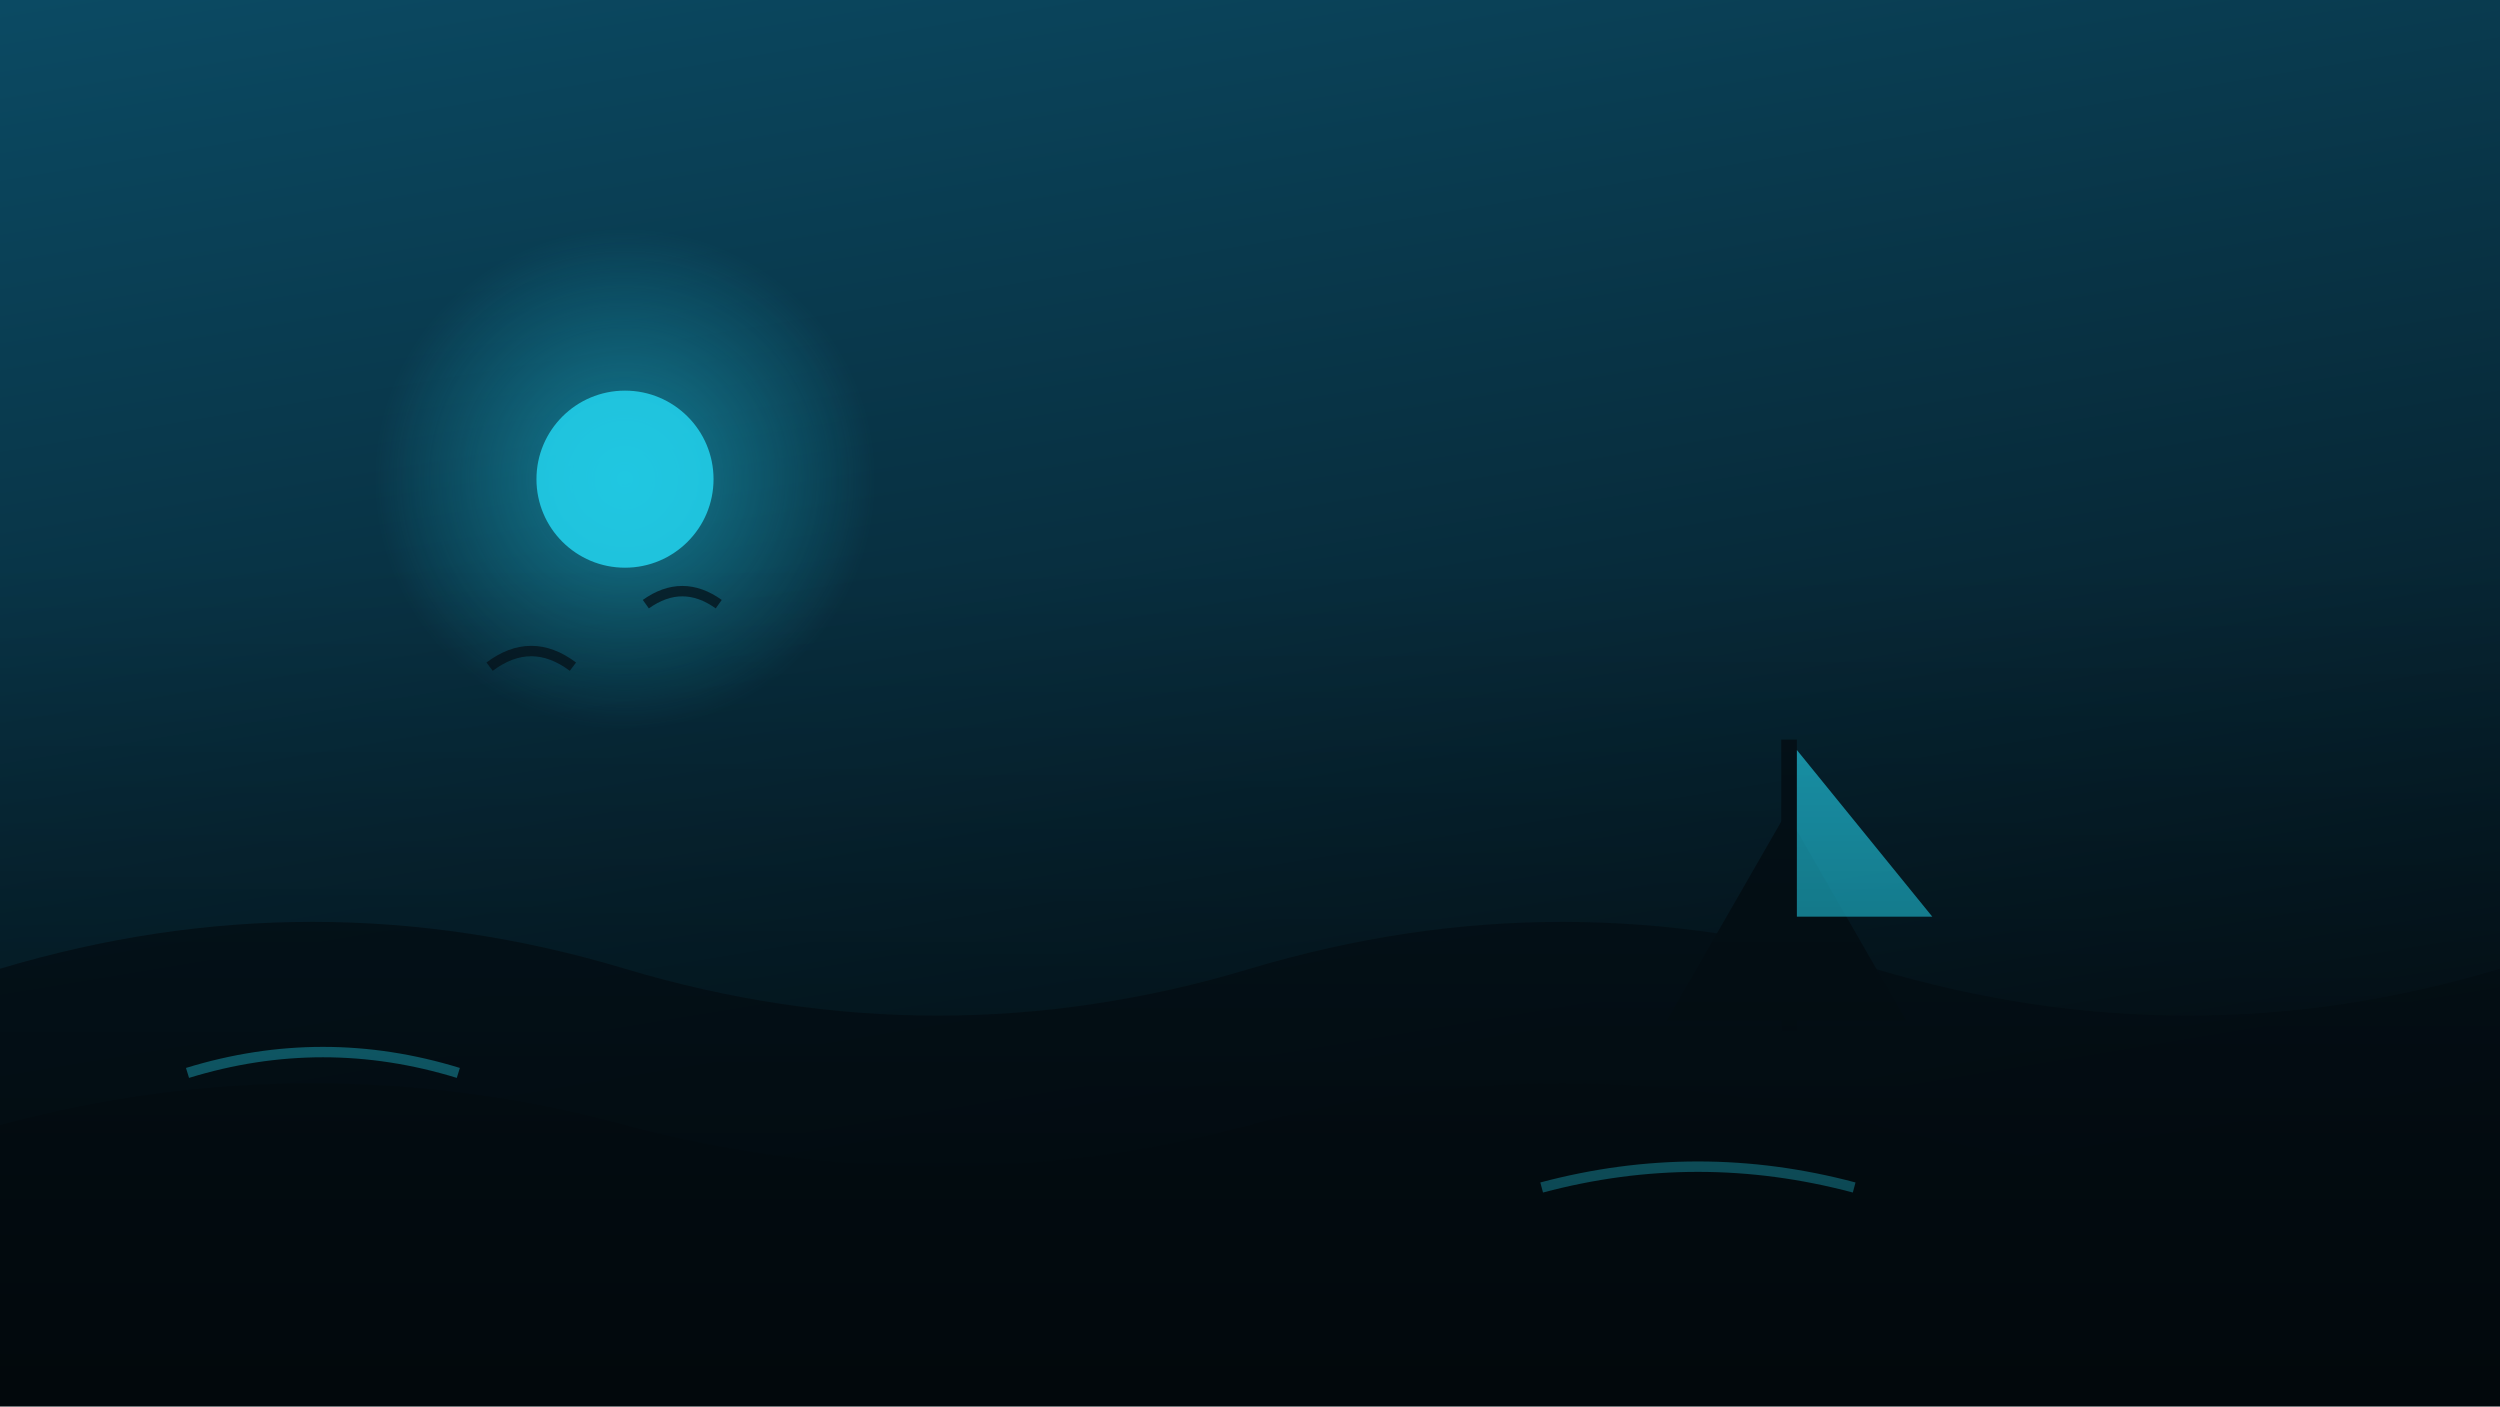
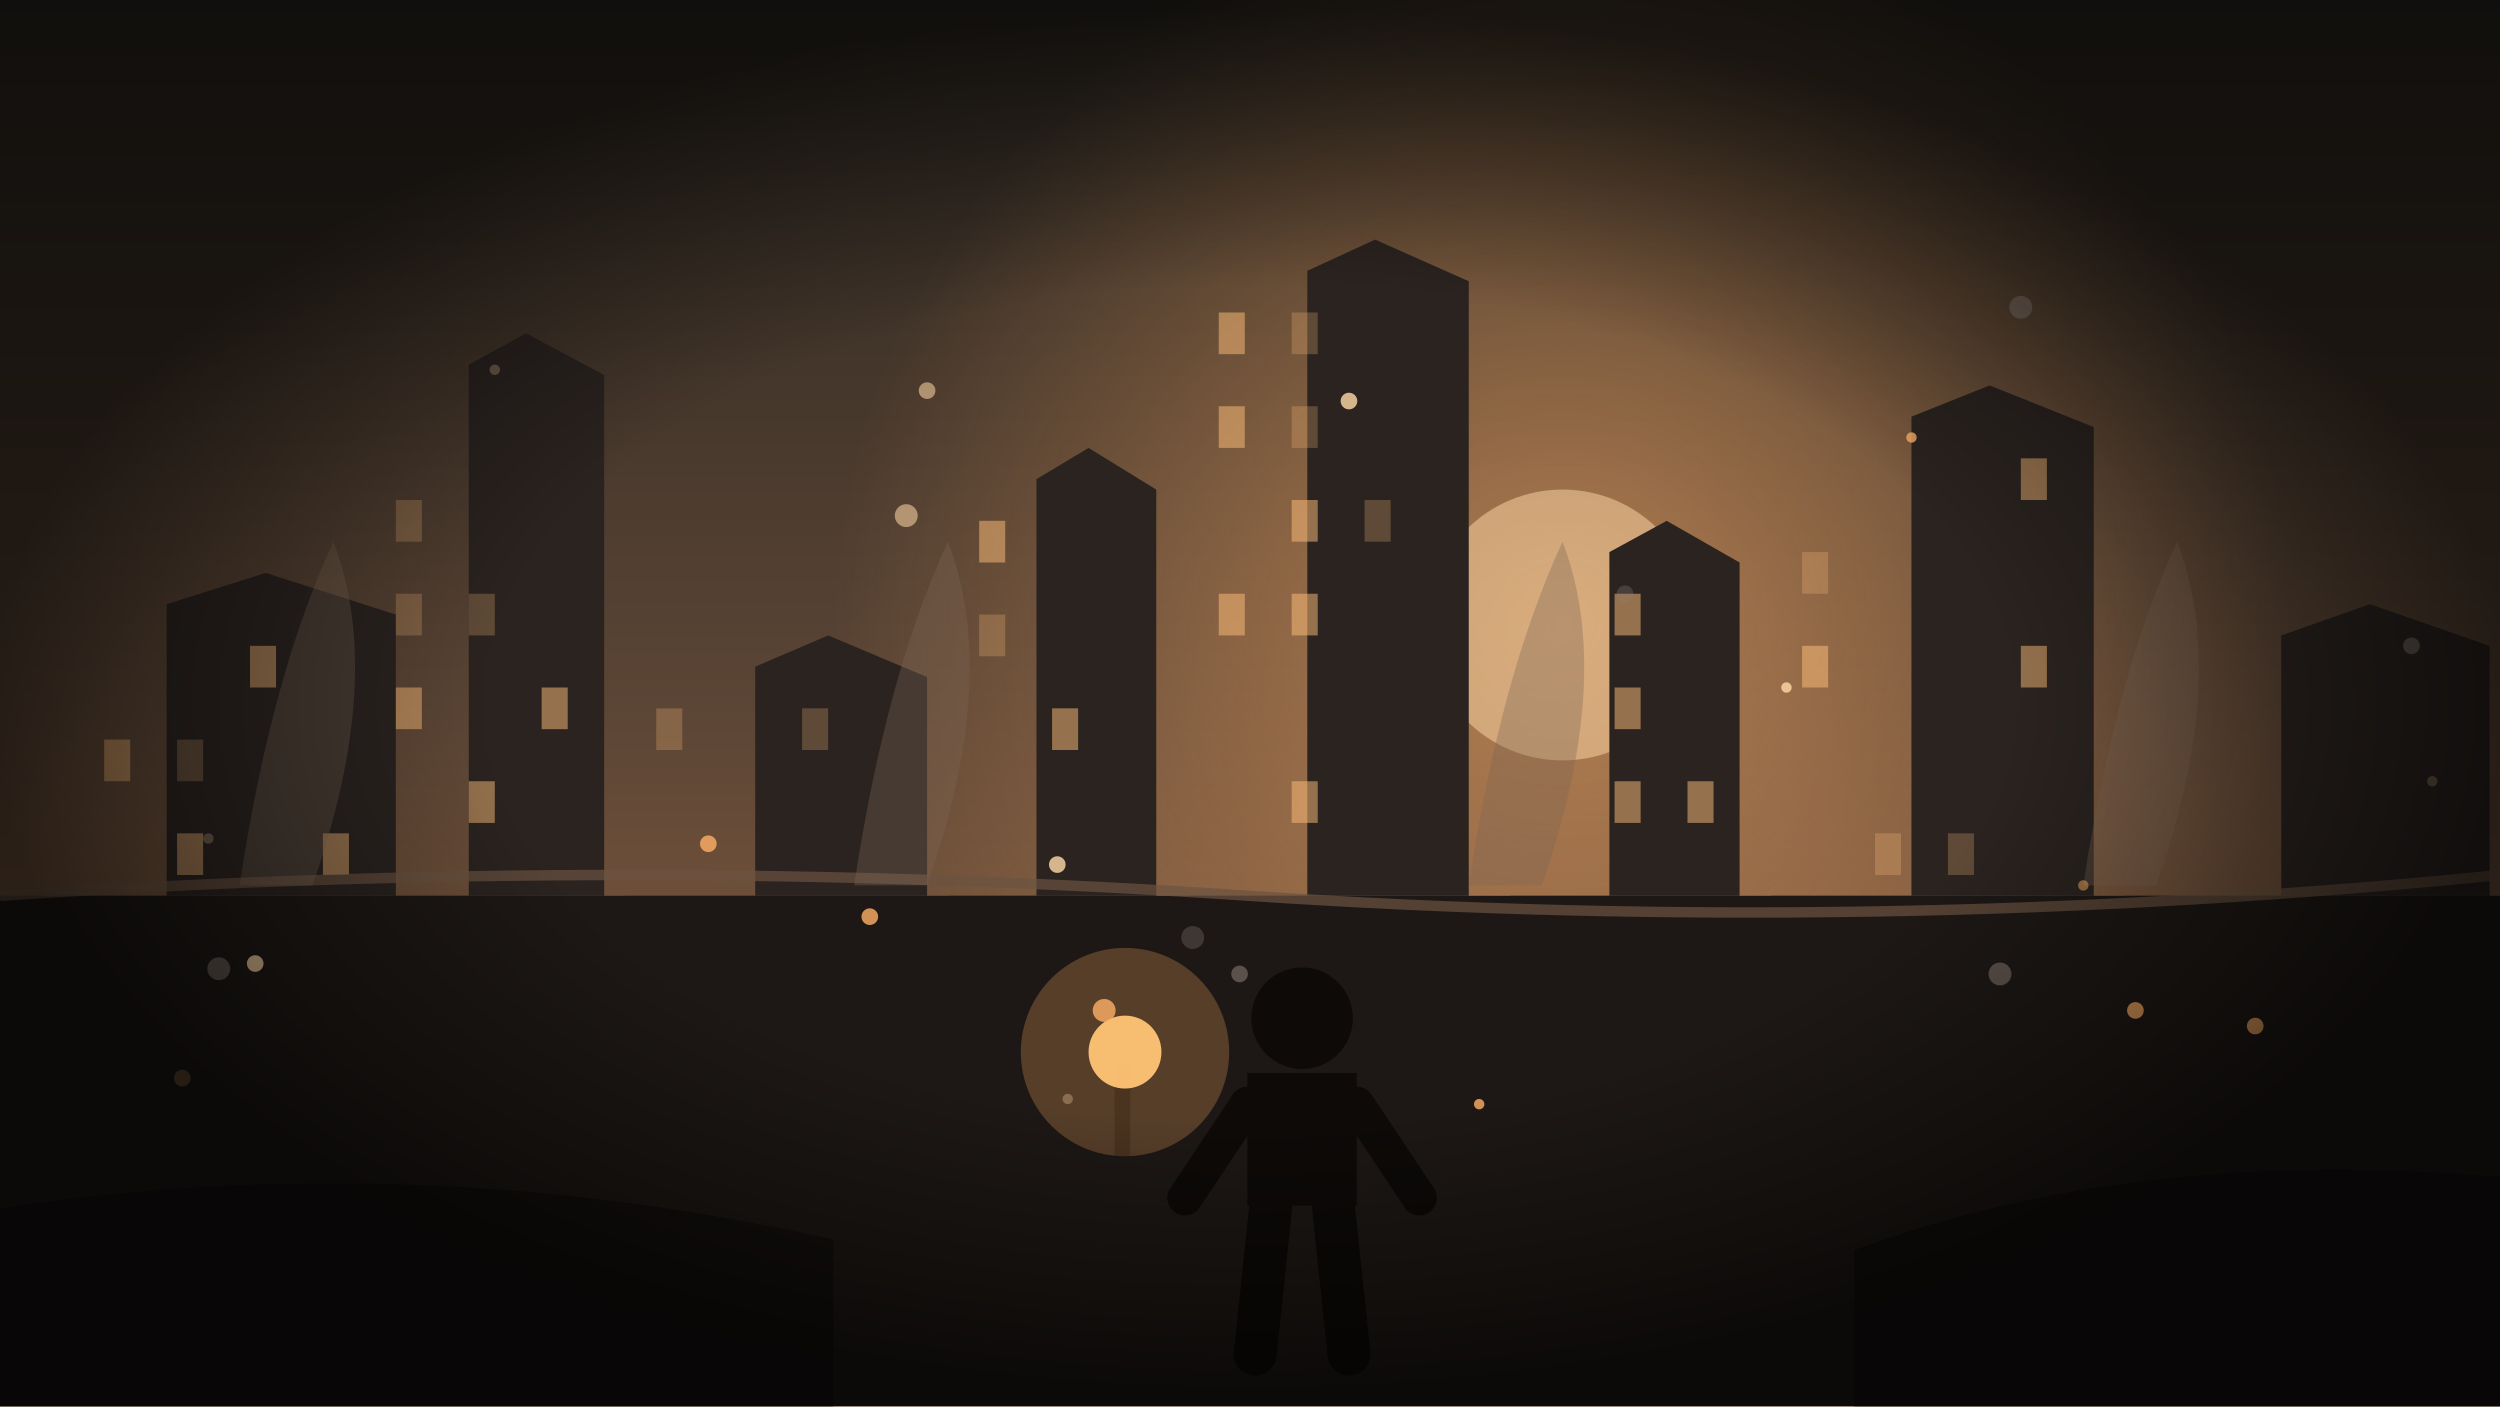
<svg xmlns="http://www.w3.org/2000/svg" aria-hidden="true" class="poster-art" preserveAspectRatio="xMidYMid slice" viewBox="0 0 480 270">
  <defs>
-     <linearGradient id="skp10__10_top-rated" x1="0" x2="0.3" y1="0" y2="1">
-       <stop offset="0" stop-color="#0b4a63" />
-       <stop offset="1" stop-color="#04121a" />
+     <linearGradient id="a10sky" x1="0" y1="0" x2="0" y2="1">
+       <stop offset="0" stop-color="#2b2620" />
+       <stop offset="0.5" stop-color="#5b4535" />
+       <stop offset="1" stop-color="#9c6a45" />
    </linearGradient>
-     <radialGradient id="glp10__10_top-rated">
-       <stop offset="0" stop-color="#22d3ee" stop-opacity="0.85" />
-       <stop offset="1" stop-color="#22d3ee" stop-opacity="0" />
+     <radialGradient id="a10sun" cx="50%" cy="50%" r="50%">
+       <stop offset="0" stop-color="#ffb06a" stop-opacity="0.55" />
+       <stop offset="1" stop-color="#ffb06a" stop-opacity="0" />
    </radialGradient>
-     <linearGradient id="vgp10__10_top-rated" x1="0" x2="0" y1="0" y2="1">
-       <stop offset="0.4" stop-color="#000" stop-opacity="0" />
-       <stop offset="1" stop-color="#000" stop-opacity="0.55" />
-     </linearGradient>
+     <radialGradient id="a10vig" cx="50%" cy="50%" r="50%">
+       <stop offset="0" stop-color="#000" stop-opacity="0" />
+       <stop offset="0.6" stop-color="#000" stop-opacity="0" />
+       <stop offset="1" stop-color="#000" stop-opacity="0.6" />
+     </radialGradient>
  </defs>
-   <rect fill="url(#skp10__10_top-rated)" height="270" width="480" />
-   <circle cx="120" cy="92" fill="url(#glp10__10_top-rated)" opacity="0.55" r="48" />
-   <circle cx="120" cy="92" fill="#22d3ee" opacity="0.85" r="17" />
-   <path d="M0 186q60-18 120 0t120 0 120 0 120 0v84H0z" fill="#04121a" opacity="0.8" />
-   <path d="M0 216q60-16 120 0t120 0 120 0 120 0v54H0z" fill="#04121a" />
-   <g fill="none" opacity="0.55" stroke="#22d3ee" stroke-width="2">
-     <path d="M36 206q26-8 52 0" />
-     <path d="M296 228q30-8 60 0" />
+   <rect width="480" height="270" fill="url(#a10sky)" />
+   <circle cx="300" cy="120" r="140" fill="url(#a10sun)" />
+   <circle cx="300" cy="120" r="26" fill="#ffd9a8" opacity="0.5" />
+   <path d="M0 172 h76 v-54 l-25 -8 l-19 6 v60 z" fill="#2a2320" />
+   <rect x="48" y="124" width="5" height="8" fill="#ffbf7a" opacity="0.5" />
+   <rect x="20" y="142" width="5" height="8" fill="#ffbf7a" opacity="0.5" />
+   <rect x="34" y="142" width="5" height="8" fill="#ffbf7a" opacity="0.25" />
+   <rect x="34" y="160" width="5" height="8" fill="#ffbf7a" opacity="0.5" />
+   <rect x="62" y="160" width="5" height="8" fill="#ffbf7a" opacity="0.5" />
+   <path d="M70 172 h46 v-100 l-15 -8 l-11 6 v106 z" fill="#2a2320" />
+   <rect x="76" y="96" width="5" height="8" fill="#ffbf7a" opacity="0.25" />
+   <rect x="76" y="114" width="5" height="8" fill="#ffbf7a" opacity="0.25" />
+   <rect x="90" y="114" width="5" height="8" fill="#ffbf7a" opacity="0.25" />
+   <rect x="76" y="132" width="5" height="8" fill="#ffbf7a" opacity="0.5" />
+   <rect x="104" y="132" width="5" height="8" fill="#ffbf7a" opacity="0.5" />
+   <rect x="90" y="150" width="5" height="8" fill="#ffbf7a" opacity="0.5" />
+   <path d="M120 172 h58 v-42 l-19 -8 l-14 6 v48 z" fill="#2a2320" />
+   <rect x="126" y="136" width="5" height="8" fill="#ffbf7a" opacity="0.25" />
+   <rect x="154" y="136" width="5" height="8" fill="#ffbf7a" opacity="0.25" />
+   <path d="M182 172 h40 v-78 l-13 -8 l-10 6 v84 z" fill="#2a2320" />
+   <rect x="188" y="100" width="5" height="8" fill="#ffbf7a" opacity="0.5" />
+   <rect x="188" y="118" width="5" height="8" fill="#ffbf7a" opacity="0.25" />
+   <rect x="202" y="136" width="5" height="8" fill="#ffbf7a" opacity="0.5" />
+   <path d="M228 172 h54 v-118 l-18 -8 l-13 6 v124 z" fill="#2a2320" />
+   <rect x="234" y="60" width="5" height="8" fill="#ffbf7a" opacity="0.5" />
+   <rect x="248" y="60" width="5" height="8" fill="#ffbf7a" opacity="0.25" />
+   <rect x="234" y="78" width="5" height="8" fill="#ffbf7a" opacity="0.5" />
+   <rect x="248" y="78" width="5" height="8" fill="#ffbf7a" opacity="0.25" />
+   <rect x="248" y="96" width="5" height="8" fill="#ffbf7a" opacity="0.5" />
+   <rect x="262" y="96" width="5" height="8" fill="#ffbf7a" opacity="0.25" />
+   <rect x="234" y="114" width="5" height="8" fill="#ffbf7a" opacity="0.5" />
+   <rect x="248" y="114" width="5" height="8" fill="#ffbf7a" opacity="0.5" />
+   <rect x="248" y="150" width="5" height="8" fill="#ffbf7a" opacity="0.5" />
+   <path d="M290 172 h44 v-64 l-14 -8 l-11 6 v70 z" fill="#2a2320" />
+   <rect x="310" y="114" width="5" height="8" fill="#ffbf7a" opacity="0.5" />
+   <rect x="310" y="132" width="5" height="8" fill="#ffbf7a" opacity="0.5" />
+   <rect x="310" y="150" width="5" height="8" fill="#ffbf7a" opacity="0.5" />
+   <rect x="324" y="150" width="5" height="8" fill="#ffbf7a" opacity="0.5" />
+   <path d="M340 172 h62 v-90 l-20 -8 l-15 6 v96 z" fill="#2a2320" />
+   <rect x="388" y="88" width="5" height="8" fill="#ffbf7a" opacity="0.5" />
+   <rect x="346" y="106" width="5" height="8" fill="#ffbf7a" opacity="0.25" />
+   <rect x="346" y="124" width="5" height="8" fill="#ffbf7a" opacity="0.5" />
+   <rect x="388" y="124" width="5" height="8" fill="#ffbf7a" opacity="0.5" />
+   <rect x="360" y="160" width="5" height="8" fill="#ffbf7a" opacity="0.25" />
+   <rect x="374" y="160" width="5" height="8" fill="#ffbf7a" opacity="0.25" />
+   <path d="M408 172 h70 v-48 l-23 -8 l-17 6 v54 z" fill="#2a2320" />
+   <rect y="172" width="480" height="98" fill="#1d1815" />
+   <path d="M0 172 Q120 164 240 172 T480 168" stroke="#6b5340" stroke-width="2" fill="none" opacity="0.7" />
+   <path d="M60 170 q14 -40 4 -66 q-12 26 -18 66z" fill="#7c6552" opacity="0.35" />
+   <path d="M178 170 q14 -40 4 -66 q-12 26 -18 66z" fill="#7c6552" opacity="0.35" />
+   <path d="M296 170 q14 -40 4 -66 q-12 26 -18 66z" fill="#7c6552" opacity="0.35" />
+   <path d="M414 170 q14 -40 4 -66 q-12 26 -18 66z" fill="#7c6552" opacity="0.35" />
+   <path d="M0 270 L0 232 Q80 220 160 238 L160 270 Z" fill="#14100e" />
+   <path d="M480 270 L480 226 Q410 220 356 240 L356 270 Z" fill="#14100e" />
+   <g transform="translate(250 236) scale(1.5)">
+     <g>
+       <circle cx="0" cy="-27" r="6.5" fill="#0d0a08" />
+       <path d="M-7 -20 h14 v17 h-14z" fill="#0d0a08" />
+       <path d="M-7 -16 -15 -4 M7 -16 15 -4" stroke="#0d0a08" stroke-width="4.5" stroke-linecap="round" fill="none" />
+       <path d="M-4 -3 -6 16 M4 -3 6 16" stroke="#0d0a08" stroke-width="5.5" stroke-linecap="round" fill="none" />
+     </g>
  </g>
-   <g transform="translate(320 148)">
-     <path d="M0 48h46L23 8z" fill="#04121a" />
-     <rect fill="#04121a" height="56" width="3" x="22" y="-6" />
-     <path d="M25-4l26 32H25z" fill="#22d3ee" opacity="0.72" />
-   </g>
-   <g fill="none" opacity="0.75" stroke="#04121a" stroke-width="2">
-     <path d="M94 128q8-6 16 0" />
-     <path d="M124 116q7-5 14 0" />
-   </g>
-   <rect fill="url(#vgp10__10_top-rated)" height="270" width="480" />
+   <rect x="214" y="204" width="3" height="18" fill="#0d0a08" />
+   <circle cx="216" cy="202" r="7" fill="#ffca7a" opacity="0.95" />
+   <circle cx="216" cy="202" r="20" fill="#ffb062" opacity="0.25" />
+   <circle cx="367" cy="84" r="1" fill="#ffb066" opacity="0.8" />
+   <circle cx="467" cy="150" r="1" fill="#ffd9a8" opacity="0.3" />
+   <circle cx="343" cy="132" r="1" fill="#ffd9a8" opacity="0.8" />
+   <circle cx="205" cy="211" r="1" fill="#ffd9a8" opacity="0.3" />
+   <circle cx="40" cy="161" r="1" fill="#ffd9a8" opacity="0.3" />
+   <circle cx="49" cy="185" r="1.6" fill="#ffd9a8" opacity="0.8" />
+   <circle cx="384" cy="187" r="2.2" fill="#8d8078" opacity="0.55" />
+   <circle cx="229" cy="180" r="2.2" fill="#8d8078" opacity="0.3" />
+   <circle cx="136" cy="162" r="1.6" fill="#ffb066" opacity="0.8" />
+   <circle cx="400" cy="170" r="1" fill="#ffb066" opacity="0.55" />
+   <circle cx="312" cy="114" r="1.6" fill="#8d8078" opacity="0.3" />
+   <circle cx="35" cy="207" r="1.6" fill="#ffb066" opacity="0.3" />
+   <circle cx="178" cy="75" r="1.6" fill="#ffd9a8" opacity="0.55" />
+   <circle cx="388" cy="59" r="2.2" fill="#8d8078" opacity="0.55" />
+   <circle cx="238" cy="187" r="1.6" fill="#8d8078" opacity="0.55" />
+   <circle cx="259" cy="77" r="1.6" fill="#ffd9a8" opacity="0.8" />
+   <circle cx="174" cy="99" r="2.2" fill="#ffd9a8" opacity="0.55" />
+   <circle cx="463" cy="124" r="1.6" fill="#8d8078" opacity="0.55" />
+   <circle cx="42" cy="186" r="2.2" fill="#8d8078" opacity="0.55" />
+   <circle cx="410" cy="194" r="1.6" fill="#ffb066" opacity="0.8" />
+   <circle cx="212" cy="194" r="2.2" fill="#ffb066" opacity="0.8" />
+   <circle cx="433" cy="197" r="1.6" fill="#ffb066" opacity="0.8" />
+   <circle cx="167" cy="176" r="1.6" fill="#ffb066" opacity="0.8" />
+   <circle cx="203" cy="166" r="1.6" fill="#ffd9a8" opacity="0.8" />
+   <circle cx="95" cy="71" r="1" fill="#ffd9a8" opacity="0.3" />
+   <circle cx="284" cy="212" r="1" fill="#ffb066" opacity="0.8" />
+   <rect width="480" height="270" fill="url(#a10vig)" />
</svg>
